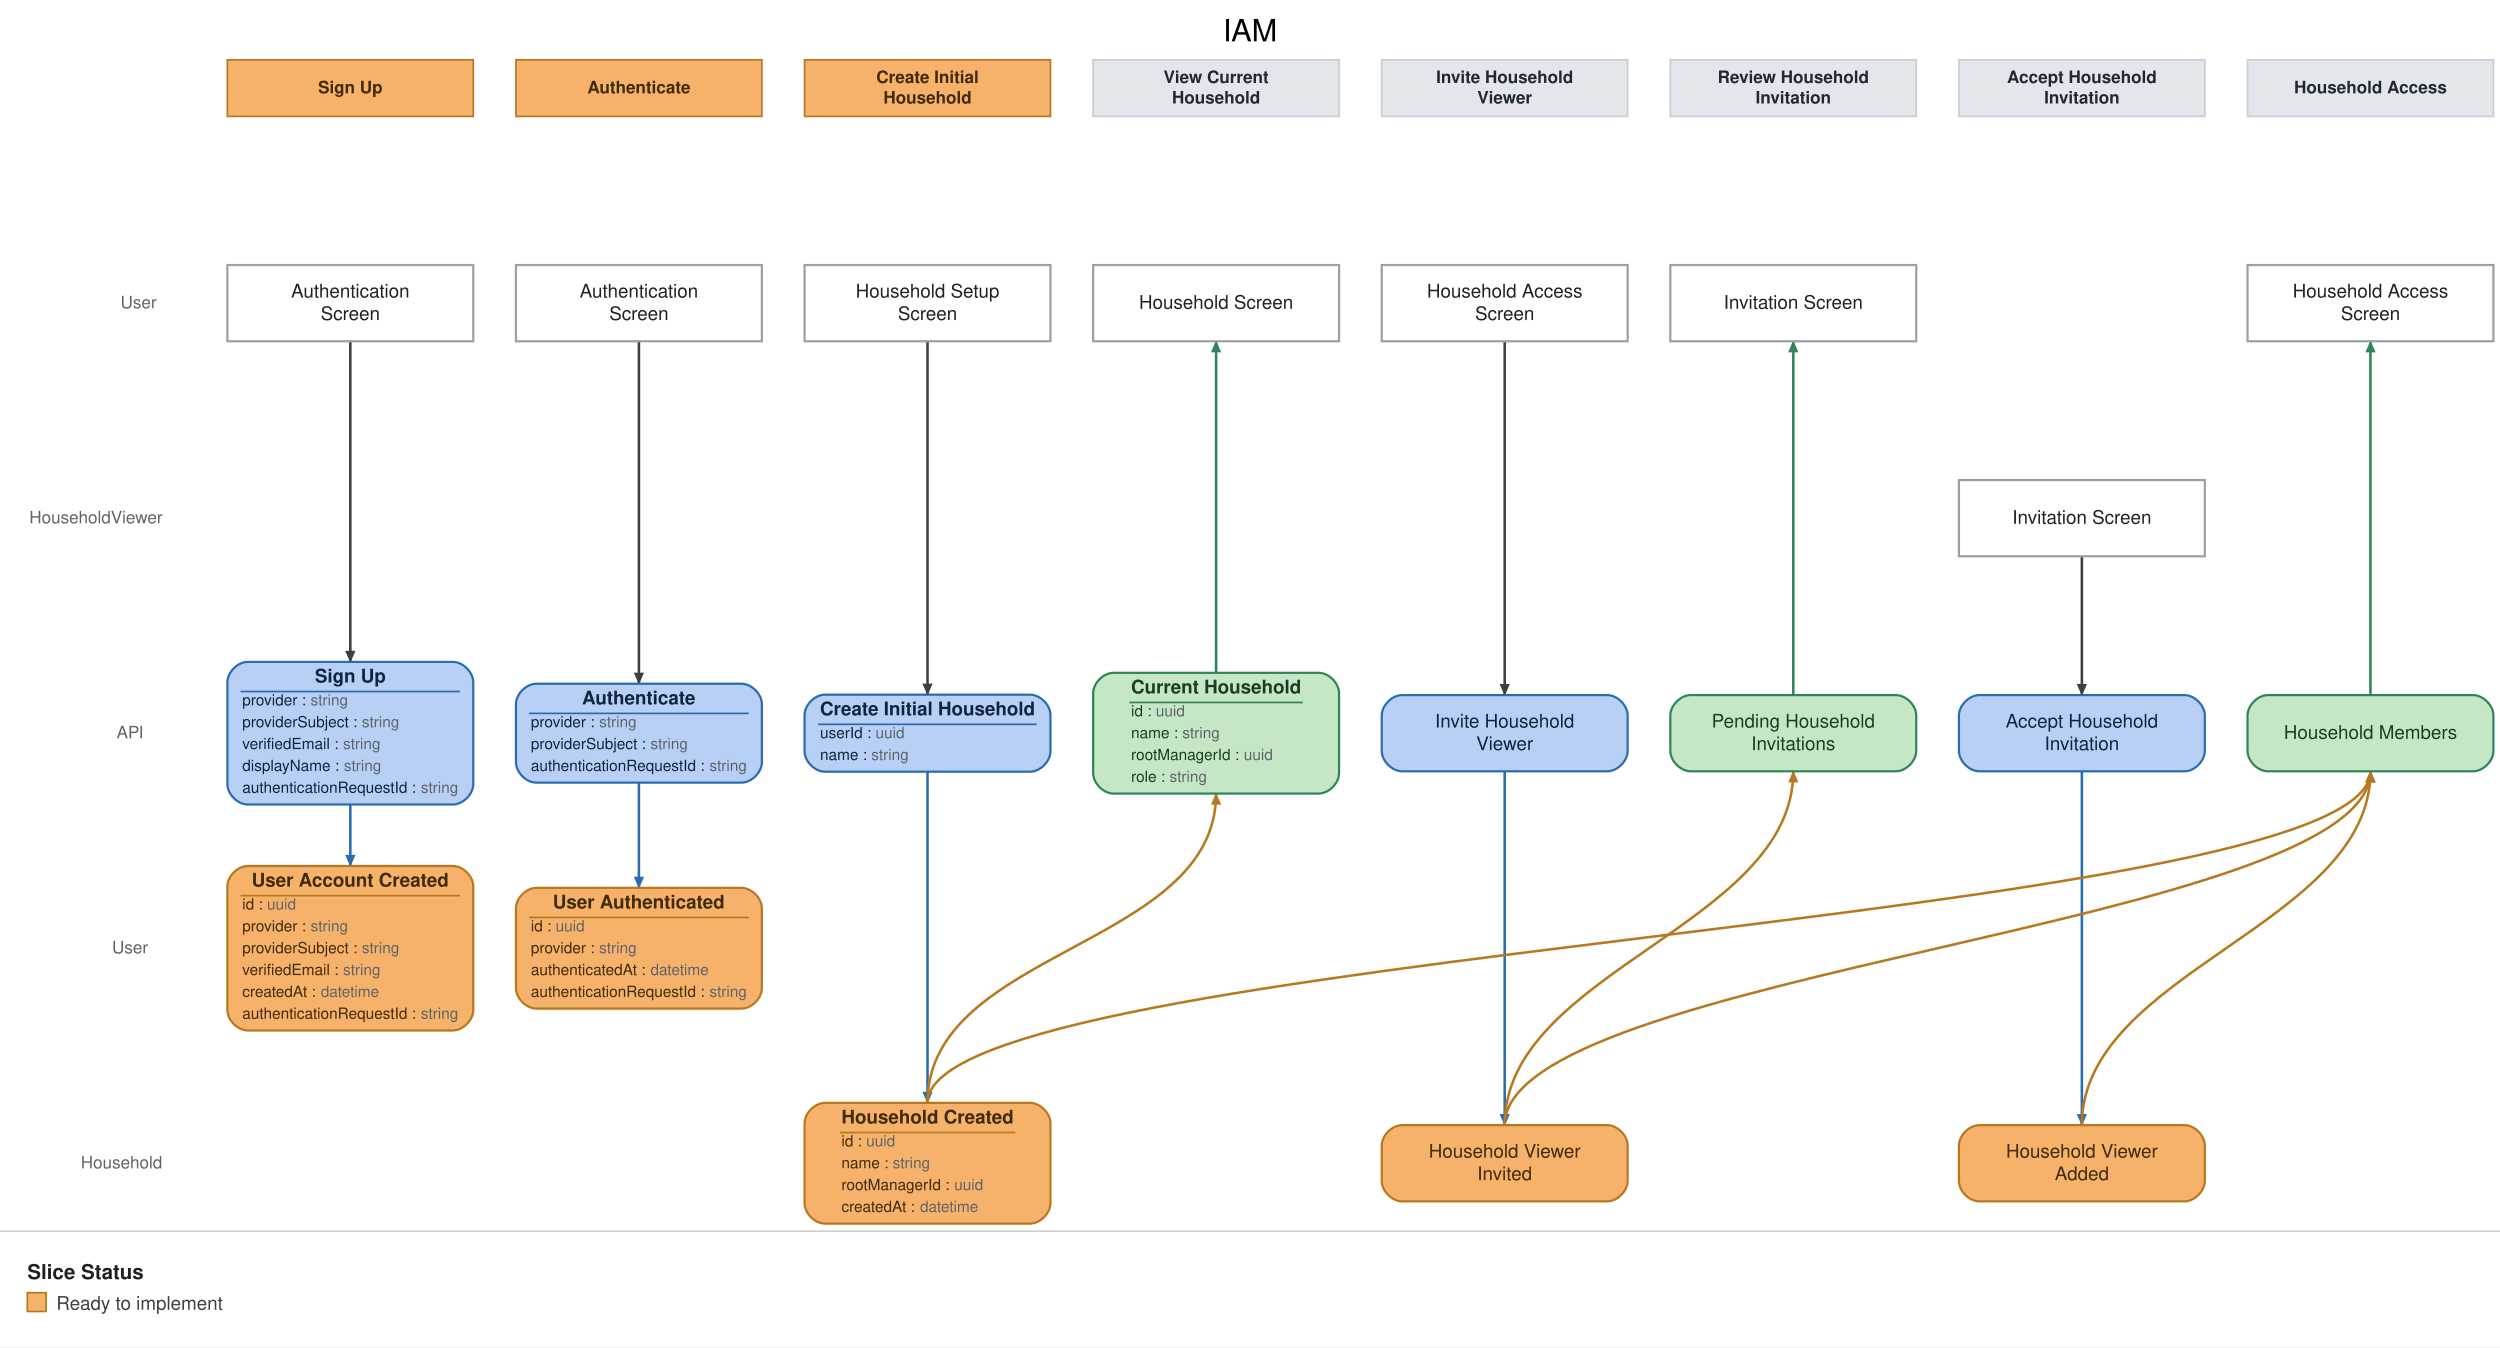
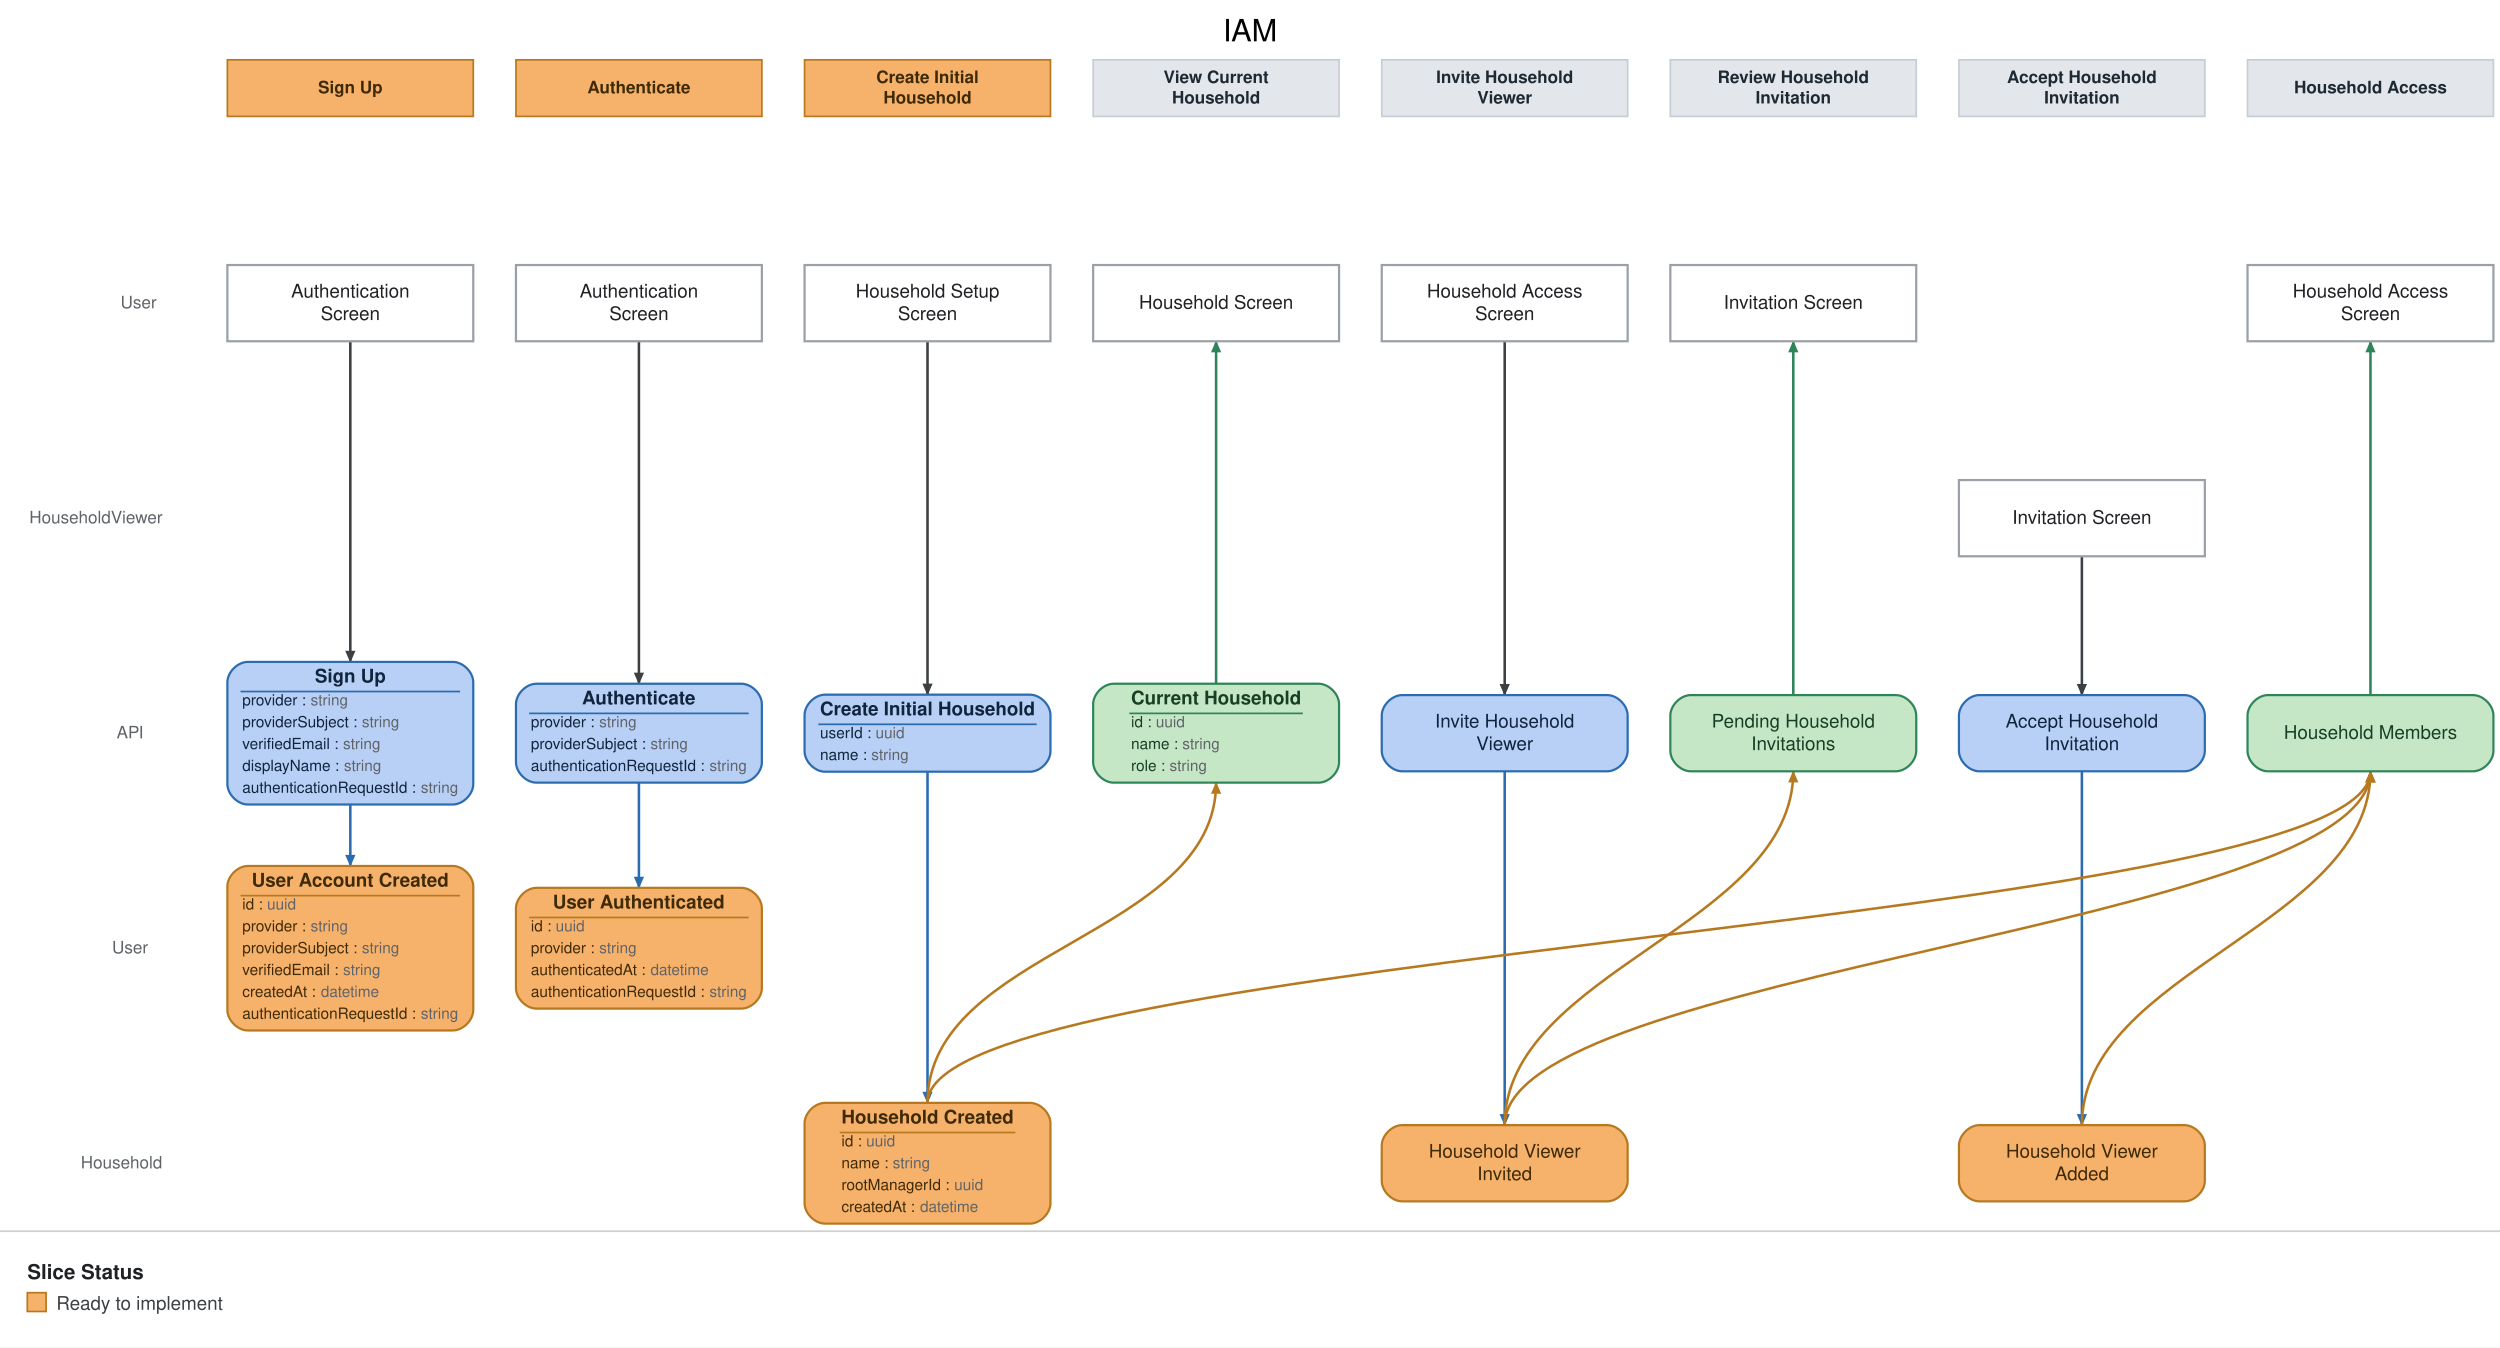
<svg xmlns="http://www.w3.org/2000/svg" width="1464pt" height="789pt" viewBox="0.00 0.00 1464.00 789">
  <defs>
    <marker id="em-arrow-3C4043" markerWidth="9" markerHeight="9" refX="6.5" refY="3" orient="auto" markerUnits="userSpaceOnUse">
      <path d="M0,0 L7,3 L0,6 Z" fill="#3C4043" />
    </marker>
    <marker id="em-arrow-2B6CB0" markerWidth="9" markerHeight="9" refX="6.5" refY="3" orient="auto" markerUnits="userSpaceOnUse">
      <path d="M0,0 L7,3 L0,6 Z" fill="#2B6CB0" />
    </marker>
    <marker id="em-arrow-2F855A" markerWidth="9" markerHeight="9" refX="6.5" refY="3" orient="auto" markerUnits="userSpaceOnUse">
      <path d="M0,0 L7,3 L0,6 Z" fill="#2F855A" />
    </marker>
    <marker id="em-arrow-B7791F" markerWidth="9" markerHeight="9" refX="6.5" refY="3" orient="auto" markerUnits="userSpaceOnUse">
      <path d="M0,0 L7,3 L0,6 Z" fill="#B7791F" />
    </marker>
  </defs>
  <style>.em-slice-dim{opacity:.15;transition:opacity .15s ease}</style>
  <g id="graph0" class="graph" transform="scale(1 1) rotate(0) translate(4 716.56)">
    <polygon fill="white" stroke="none" points="-4,4 -4,-716.56 1460.15,-716.56 1460.15,4 -4,4" />
    <text xml:space="preserve" text-anchor="middle" x="728.07" y="-692.36" font-family="Helvetica,sans-Serif" font-size="18.00">IAM</text>
    <g class="em-edges">
      <path fill="none" stroke="#3C4043" stroke-width="1.5" d="M201.15,-516.72 L201.15,-328.96" marker-end="url(#em-arrow-3C4043)" />
      <path fill="none" stroke="#2B6CB0" stroke-width="1.5" d="M201.15,-245.44 L201.15,-209.44" marker-end="url(#em-arrow-2B6CB0)" />
      <path fill="none" stroke="#3C4043" stroke-width="1.5" d="M370.15,-516.72 L370.15,-316.16" marker-end="url(#em-arrow-3C4043)" />
      <path fill="none" stroke="#2B6CB0" stroke-width="1.5" d="M370.15,-258.24 L370.15,-196.64" marker-end="url(#em-arrow-2B6CB0)" />
      <path fill="none" stroke="#3C4043" stroke-width="1.5" d="M539.15,-516.72 L539.15,-309.76" marker-end="url(#em-arrow-3C4043)" />
      <path fill="none" stroke="#2B6CB0" stroke-width="1.5" d="M539.15,-264.64 L539.15,-70.72" marker-end="url(#em-arrow-2B6CB0)" />
-       <path fill="none" stroke="#2F855A" stroke-width="1.5" d="M708.15,-322.56 L708.15,-516.72" marker-end="url(#em-arrow-2F855A)" />
+       <path fill="none" stroke="#2F855A" stroke-width="1.5" d="M708.15,-316.16 L708.15,-516.72" marker-end="url(#em-arrow-2F855A)" />
      <path fill="none" stroke="#3C4043" stroke-width="1.5" d="M877.15,-516.72 L877.15,-309.52" marker-end="url(#em-arrow-3C4043)" />
      <path fill="none" stroke="#2B6CB0" stroke-width="1.5" d="M877.15,-264.88 L877.15,-57.68" marker-end="url(#em-arrow-2B6CB0)" />
      <path fill="none" stroke="#2F855A" stroke-width="1.5" d="M1046.15,-309.52 L1046.15,-516.72" marker-end="url(#em-arrow-2F855A)" />
      <path fill="none" stroke="#3C4043" stroke-width="1.5" d="M1215.15,-390.8 L1215.15,-309.52" marker-end="url(#em-arrow-3C4043)" />
      <path fill="none" stroke="#2B6CB0" stroke-width="1.5" d="M1215.15,-264.88 L1215.15,-57.68" marker-end="url(#em-arrow-2B6CB0)" />
      <path fill="none" stroke="#2F855A" stroke-width="1.5" d="M1384.15,-309.52 L1384.15,-516.72" marker-end="url(#em-arrow-2F855A)" />
-       <path fill="none" stroke="#B7791F" stroke-width="1.5" d="M539.15,-70.72 C539.15,-160.72 708.15,-161.84 708.15,-251.84" marker-end="url(#em-arrow-B7791F)" />
+       <path fill="none" stroke="#B7791F" stroke-width="1.5" d="M539.15,-70.72 C539.15,-160.72 708.15,-168.24 708.15,-258.24" marker-end="url(#em-arrow-B7791F)" />
      <path fill="none" stroke="#B7791F" stroke-width="1.5" d="M877.15,-57.68 C877.15,-147.68 1046.15,-174.88 1046.15,-264.88" marker-end="url(#em-arrow-B7791F)" />
      <path fill="none" stroke="#B7791F" stroke-width="1.5" d="M539.15,-70.72 C539.15,-160.72 1384.15,-174.88 1384.15,-264.88" marker-end="url(#em-arrow-B7791F)" />
      <path fill="none" stroke="#B7791F" stroke-width="1.5" d="M877.15,-57.68 C877.15,-147.68 1384.15,-174.88 1384.15,-264.88" marker-end="url(#em-arrow-B7791F)" />
      <path fill="none" stroke="#B7791F" stroke-width="1.5" d="M1215.15,-57.68 C1215.15,-147.68 1384.15,-174.88 1384.15,-264.88" marker-end="url(#em-arrow-B7791F)" />
    </g>
    <g id="node1" class="node">
</g>
    <g id="node2" class="node">
      <text xml:space="preserve" text-anchor="middle" x="77.15" y="-536.04" font-family="Helvetica,sans-Serif" font-size="10.00" fill="#5f6368">User</text>
    </g>
    <g id="node7" class="node">
      <polygon fill="#F6B26B" stroke="#B7791F" points="273.15,-681.52 129.15,-681.52 129.15,-648.4 273.15,-648.4 273.15,-681.52" />
      <text xml:space="preserve" text-anchor="middle" x="201.15" y="-661.96" font-family="Helvetica,sans-Serif" font-weight="bold" font-size="10.00" fill="#3F2A06">Sign Up</text>
    </g>
    <g id="node3" class="node">
      <text xml:space="preserve" text-anchor="middle" x="52.15" y="-410.12" font-family="Helvetica,sans-Serif" font-size="10.00" fill="#5f6368">HouseholdViewer</text>
    </g>
    <g data-slice="0" id="node15" class="node">
      <polygon fill="#ffffff" stroke="#9aa0a6" stroke-width="1.3" points="273.15,-561.36 129.15,-561.36 129.15,-516.72 273.15,-516.72 273.15,-561.36" />
      <text xml:space="preserve" text-anchor="middle" x="201.15" y="-542.34" font-family="Helvetica,sans-Serif" font-size="11.00" fill="#202124">Authentication</text>
      <text xml:space="preserve" text-anchor="middle" x="201.15" y="-529.14" font-family="Helvetica,sans-Serif" font-size="11.00" fill="#202124">Screen</text>
    </g>
    <g id="node4" class="node">
      <text xml:space="preserve" text-anchor="middle" x="72.15" y="-284.2" font-family="Helvetica,sans-Serif" font-size="10.00" fill="#5f6368">API</text>
    </g>
    <g id="node5" class="node">
      <text xml:space="preserve" text-anchor="middle" x="72.15" y="-158.28" font-family="Helvetica,sans-Serif" font-size="10.00" fill="#5f6368">User</text>
    </g>
    <g data-slice="0" id="node31" class="node">
      <path fill="#b8d0f5" stroke="#2b6cb0" stroke-width="1.3" d="M261.15,-328.96C261.15,-328.96 141.15,-328.96 141.15,-328.96 135.15,-328.96 129.15,-322.96 129.15,-316.96 129.15,-316.96 129.15,-257.44 129.15,-257.44 129.15,-251.44 135.15,-245.44 141.15,-245.44 141.15,-245.44 261.15,-245.44 261.15,-245.44 267.15,-245.44 273.15,-251.44 273.15,-257.44 273.15,-257.44 273.15,-316.96 273.15,-316.96 273.15,-322.96 267.15,-328.96 261.15,-328.96" />
      <polygon fill="#2b6cb0" stroke="#2b6cb0" points="136.86,-311.6 136.86,-311.6 265.44,-311.6 265.44,-311.6 136.86,-311.6" />
      <text xml:space="preserve" text-anchor="start" x="180.37" y="-316.9" font-family="Helvetica,sans-Serif" font-weight="bold" font-size="11.00" fill="#10243e">Sign Up</text>
      <text xml:space="preserve" text-anchor="start" x="137.86" y="-303.5" font-family="Helvetica,sans-Serif" font-size="9.00" fill="#10243e">provider : </text>
      <text xml:space="preserve" text-anchor="start" x="177.88" y="-303.5" font-family="Helvetica,sans-Serif" font-size="9.00" fill="#5f6368">string</text>
      <text xml:space="preserve" text-anchor="start" x="137.86" y="-290.7" font-family="Helvetica,sans-Serif" font-size="9.00" fill="#10243e">providerSubject : </text>
      <text xml:space="preserve" text-anchor="start" x="207.9" y="-290.7" font-family="Helvetica,sans-Serif" font-size="9.00" fill="#5f6368">string</text>
      <text xml:space="preserve" text-anchor="start" x="137.86" y="-277.9" font-family="Helvetica,sans-Serif" font-size="9.00" fill="#10243e">verifiedEmail : </text>
      <text xml:space="preserve" text-anchor="start" x="196.88" y="-277.9" font-family="Helvetica,sans-Serif" font-size="9.00" fill="#5f6368">string</text>
      <text xml:space="preserve" text-anchor="start" x="137.86" y="-265.1" font-family="Helvetica,sans-Serif" font-size="9.00" fill="#10243e">displayName : </text>
      <text xml:space="preserve" text-anchor="start" x="197.38" y="-265.1" font-family="Helvetica,sans-Serif" font-size="9.00" fill="#5f6368">string</text>
      <text xml:space="preserve" text-anchor="start" x="137.86" y="-252.3" font-family="Helvetica,sans-Serif" font-size="9.00" fill="#10243e">authenticationRequestId : </text>
      <text xml:space="preserve" text-anchor="start" x="242.43" y="-252.3" font-family="Helvetica,sans-Serif" font-size="9.00" fill="#5f6368">string</text>
    </g>
    <g id="node6" class="node">
      <text xml:space="preserve" text-anchor="middle" x="67.15" y="-32.36" font-family="Helvetica,sans-Serif" font-size="10.00" fill="#5f6368">Household</text>
    </g>
    <g data-slice="0" id="node39" class="node">
      <path fill="#f6b26b" stroke="#b7791f" stroke-width="1.3" d="M261.15,-209.44C261.15,-209.44 141.15,-209.44 141.15,-209.44 135.15,-209.44 129.15,-203.44 129.15,-197.44 129.15,-197.44 129.15,-125.12 129.15,-125.12 129.15,-119.12 135.15,-113.12 141.15,-113.12 141.15,-113.12 261.15,-113.12 261.15,-113.12 267.15,-113.12 273.15,-119.12 273.15,-125.12 273.15,-125.12 273.15,-197.44 273.15,-197.44 273.15,-203.44 267.15,-209.44 261.15,-209.44" />
      <polygon fill="#b7791f" stroke="#b7791f" points="136.86,-192.08 136.86,-192.08 265.44,-192.08 265.44,-192.08 136.86,-192.08" />
      <text xml:space="preserve" text-anchor="start" x="143.38" y="-197.38" font-family="Helvetica,sans-Serif" font-weight="bold" font-size="11.00" fill="#3f2a06">User Account Created</text>
      <text xml:space="preserve" text-anchor="start" x="137.86" y="-183.98" font-family="Helvetica,sans-Serif" font-size="9.00" fill="#3f2a06">id : </text>
      <text xml:space="preserve" text-anchor="start" x="152.37" y="-183.98" font-family="Helvetica,sans-Serif" font-size="9.00" fill="#5f6368">uuid</text>
      <text xml:space="preserve" text-anchor="start" x="137.86" y="-171.18" font-family="Helvetica,sans-Serif" font-size="9.00" fill="#3f2a06">provider : </text>
      <text xml:space="preserve" text-anchor="start" x="177.88" y="-171.18" font-family="Helvetica,sans-Serif" font-size="9.00" fill="#5f6368">string</text>
      <text xml:space="preserve" text-anchor="start" x="137.86" y="-158.38" font-family="Helvetica,sans-Serif" font-size="9.00" fill="#3f2a06">providerSubject : </text>
      <text xml:space="preserve" text-anchor="start" x="207.9" y="-158.38" font-family="Helvetica,sans-Serif" font-size="9.00" fill="#5f6368">string</text>
      <text xml:space="preserve" text-anchor="start" x="137.86" y="-145.58" font-family="Helvetica,sans-Serif" font-size="9.00" fill="#3f2a06">verifiedEmail : </text>
      <text xml:space="preserve" text-anchor="start" x="196.88" y="-145.58" font-family="Helvetica,sans-Serif" font-size="9.00" fill="#5f6368">string</text>
      <text xml:space="preserve" text-anchor="start" x="137.86" y="-132.78" font-family="Helvetica,sans-Serif" font-size="9.00" fill="#3f2a06">createdAt : </text>
      <text xml:space="preserve" text-anchor="start" x="183.88" y="-132.78" font-family="Helvetica,sans-Serif" font-size="9.00" fill="#5f6368">datetime</text>
      <text xml:space="preserve" text-anchor="start" x="137.86" y="-119.98" font-family="Helvetica,sans-Serif" font-size="9.00" fill="#3f2a06">authenticationRequestId : </text>
      <text xml:space="preserve" text-anchor="start" x="242.43" y="-119.98" font-family="Helvetica,sans-Serif" font-size="9.00" fill="#5f6368">string</text>
    </g>
    <g id="node8" class="node">
      <polygon fill="#F6B26B" stroke="#B7791F" points="442.15,-681.52 298.15,-681.52 298.15,-648.4 442.15,-648.4 442.15,-681.52" />
      <text xml:space="preserve" text-anchor="middle" x="370.15" y="-661.96" font-family="Helvetica,sans-Serif" font-weight="bold" font-size="10.00" fill="#3F2A06">Authenticate</text>
    </g>
    <g id="node9" class="node">
      <polygon fill="#F6B26B" stroke="#B7791F" points="611.15,-681.52 467.15,-681.52 467.15,-648.4 611.15,-648.4 611.15,-681.52" />
      <text xml:space="preserve" text-anchor="middle" x="539.15" y="-667.96" font-family="Helvetica,sans-Serif" font-weight="bold" font-size="10.00" fill="#3F2A06">Create Initial</text>
      <text xml:space="preserve" text-anchor="middle" x="539.15" y="-655.96" font-family="Helvetica,sans-Serif" font-weight="bold" font-size="10.00" fill="#3F2A06">Household</text>
    </g>
    <g data-slice="1" id="node16" class="node">
      <polygon fill="#ffffff" stroke="#9aa0a6" stroke-width="1.3" points="442.15,-561.36 298.15,-561.36 298.15,-516.72 442.15,-516.72 442.15,-561.36" />
      <text xml:space="preserve" text-anchor="middle" x="370.15" y="-542.34" font-family="Helvetica,sans-Serif" font-size="11.00" fill="#202124">Authentication</text>
      <text xml:space="preserve" text-anchor="middle" x="370.15" y="-529.14" font-family="Helvetica,sans-Serif" font-size="11.00" fill="#202124">Screen</text>
    </g>
    <g id="node10" class="node">
      <polygon fill="#e3e7eb" stroke="#c7cdd4" points="780.15,-681.52 636.15,-681.52 636.15,-648.4 780.15,-648.4 780.15,-681.52" />
      <text xml:space="preserve" text-anchor="middle" x="708.15" y="-667.96" font-family="Helvetica,sans-Serif" font-weight="bold" font-size="10.00" fill="#1f2933">View Current</text>
      <text xml:space="preserve" text-anchor="middle" x="708.15" y="-655.96" font-family="Helvetica,sans-Serif" font-weight="bold" font-size="10.00" fill="#1f2933">Household</text>
    </g>
    <g data-slice="2" id="node17" class="node">
      <polygon fill="#ffffff" stroke="#9aa0a6" stroke-width="1.3" points="611.15,-561.36 467.15,-561.36 467.15,-516.72 611.15,-516.72 611.15,-561.36" />
      <text xml:space="preserve" text-anchor="middle" x="539.15" y="-542.34" font-family="Helvetica,sans-Serif" font-size="11.00" fill="#202124">Household Setup</text>
      <text xml:space="preserve" text-anchor="middle" x="539.15" y="-529.14" font-family="Helvetica,sans-Serif" font-size="11.00" fill="#202124">Screen</text>
    </g>
    <g id="node11" class="node">
      <polygon fill="#e3e7eb" stroke="#c7cdd4" points="949.15,-681.52 805.15,-681.52 805.15,-648.4 949.15,-648.4 949.15,-681.52" />
      <text xml:space="preserve" text-anchor="middle" x="877.15" y="-667.96" font-family="Helvetica,sans-Serif" font-weight="bold" font-size="10.00" fill="#1f2933">Invite Household</text>
      <text xml:space="preserve" text-anchor="middle" x="877.15" y="-655.96" font-family="Helvetica,sans-Serif" font-weight="bold" font-size="10.00" fill="#1f2933">Viewer</text>
    </g>
    <g data-slice="3" id="node18" class="node">
      <polygon fill="#ffffff" stroke="#9aa0a6" stroke-width="1.3" points="780.15,-561.36 636.15,-561.36 636.15,-516.72 780.15,-516.72 780.15,-561.36" />
      <text xml:space="preserve" text-anchor="middle" x="708.15" y="-535.74" font-family="Helvetica,sans-Serif" font-size="11.00" fill="#202124">Household Screen</text>
    </g>
    <g id="node12" class="node">
      <polygon fill="#e3e7eb" stroke="#c7cdd4" points="1118.15,-681.52 974.15,-681.52 974.15,-648.4 1118.15,-648.4 1118.15,-681.52" />
      <text xml:space="preserve" text-anchor="middle" x="1046.15" y="-667.96" font-family="Helvetica,sans-Serif" font-weight="bold" font-size="10.00" fill="#1f2933">Review Household</text>
      <text xml:space="preserve" text-anchor="middle" x="1046.15" y="-655.96" font-family="Helvetica,sans-Serif" font-weight="bold" font-size="10.00" fill="#1f2933">Invitation</text>
    </g>
    <g data-slice="4" id="node19" class="node">
      <polygon fill="#ffffff" stroke="#9aa0a6" stroke-width="1.3" points="949.15,-561.36 805.15,-561.36 805.15,-516.72 949.15,-516.72 949.15,-561.36" />
      <text xml:space="preserve" text-anchor="middle" x="877.15" y="-542.34" font-family="Helvetica,sans-Serif" font-size="11.00" fill="#202124">Household Access</text>
      <text xml:space="preserve" text-anchor="middle" x="877.15" y="-529.14" font-family="Helvetica,sans-Serif" font-size="11.00" fill="#202124">Screen</text>
    </g>
    <g id="node13" class="node">
      <polygon fill="#e3e7eb" stroke="#c7cdd4" points="1287.15,-681.52 1143.15,-681.52 1143.15,-648.4 1287.15,-648.4 1287.15,-681.52" />
      <text xml:space="preserve" text-anchor="middle" x="1215.15" y="-667.96" font-family="Helvetica,sans-Serif" font-weight="bold" font-size="10.00" fill="#1f2933">Accept Household</text>
      <text xml:space="preserve" text-anchor="middle" x="1215.15" y="-655.96" font-family="Helvetica,sans-Serif" font-weight="bold" font-size="10.00" fill="#1f2933">Invitation</text>
    </g>
    <g data-slice="5" id="node20" class="node">
      <polygon fill="#ffffff" stroke="#9aa0a6" stroke-width="1.3" points="1118.15,-561.36 974.15,-561.36 974.15,-516.72 1118.15,-516.72 1118.15,-561.36" />
      <text xml:space="preserve" text-anchor="middle" x="1046.15" y="-535.74" font-family="Helvetica,sans-Serif" font-size="11.00" fill="#202124">Invitation Screen</text>
    </g>
    <g id="node14" class="node">
      <polygon fill="#e3e7eb" stroke="#c7cdd4" points="1456.15,-681.52 1312.15,-681.52 1312.15,-648.4 1456.15,-648.4 1456.15,-681.52" />
      <text xml:space="preserve" text-anchor="middle" x="1384.15" y="-661.96" font-family="Helvetica,sans-Serif" font-weight="bold" font-size="10.00" fill="#1f2933">Household Access</text>
    </g>
    <g data-slice="7" id="node22" class="node">
      <polygon fill="#ffffff" stroke="#9aa0a6" stroke-width="1.3" points="1456.15,-561.36 1312.15,-561.36 1312.15,-516.72 1456.15,-516.72 1456.15,-561.36" />
      <text xml:space="preserve" text-anchor="middle" x="1384.15" y="-542.34" font-family="Helvetica,sans-Serif" font-size="11.00" fill="#202124">Household Access</text>
      <text xml:space="preserve" text-anchor="middle" x="1384.15" y="-529.14" font-family="Helvetica,sans-Serif" font-size="11.00" fill="#202124">Screen</text>
    </g>
    <g data-slice="6" id="node29" class="node">
      <polygon fill="#ffffff" stroke="#9aa0a6" stroke-width="1.3" points="1287.15,-435.44 1143.15,-435.44 1143.15,-390.8 1287.15,-390.8 1287.15,-435.44" />
      <text xml:space="preserve" text-anchor="middle" x="1215.15" y="-409.82" font-family="Helvetica,sans-Serif" font-size="11.00" fill="#202124">Invitation Screen</text>
    </g>
    <g data-slice="1" id="node32" class="node">
      <path fill="#b8d0f5" stroke="#2b6cb0" stroke-width="1.3" d="M430.15,-316.16C430.15,-316.16 310.15,-316.16 310.15,-316.16 304.15,-316.16 298.15,-310.16 298.15,-304.16 298.15,-304.16 298.15,-270.24 298.15,-270.24 298.15,-264.24 304.15,-258.24 310.15,-258.24 310.15,-258.24 430.15,-258.24 430.15,-258.24 436.15,-258.24 442.15,-264.24 442.15,-270.24 442.15,-270.24 442.15,-304.16 442.15,-304.16 442.15,-310.16 436.15,-316.16 430.15,-316.16" />
      <polygon fill="#2b6cb0" stroke="#2b6cb0" points="305.86,-298.8 305.86,-298.8 434.44,-298.8 434.44,-298.8 305.86,-298.8" />
      <text xml:space="preserve" text-anchor="start" x="336.84" y="-304.1" font-family="Helvetica,sans-Serif" font-weight="bold" font-size="11.00" fill="#10243e">Authenticate</text>
      <text xml:space="preserve" text-anchor="start" x="306.86" y="-290.7" font-family="Helvetica,sans-Serif" font-size="9.00" fill="#10243e">provider : </text>
      <text xml:space="preserve" text-anchor="start" x="346.88" y="-290.7" font-family="Helvetica,sans-Serif" font-size="9.00" fill="#5f6368">string</text>
      <text xml:space="preserve" text-anchor="start" x="306.86" y="-277.9" font-family="Helvetica,sans-Serif" font-size="9.00" fill="#10243e">providerSubject : </text>
      <text xml:space="preserve" text-anchor="start" x="376.9" y="-277.9" font-family="Helvetica,sans-Serif" font-size="9.00" fill="#5f6368">string</text>
      <text xml:space="preserve" text-anchor="start" x="306.86" y="-265.1" font-family="Helvetica,sans-Serif" font-size="9.00" fill="#10243e">authenticationRequestId : </text>
      <text xml:space="preserve" text-anchor="start" x="411.43" y="-265.1" font-family="Helvetica,sans-Serif" font-size="9.00" fill="#5f6368">string</text>
    </g>
    <g data-slice="2" id="node33" class="node">
      <path fill="#b8d0f5" stroke="#2b6cb0" stroke-width="1.3" d="M599.15,-309.76C599.15,-309.76 479.15,-309.76 479.15,-309.76 473.15,-309.76 467.15,-303.76 467.15,-297.76 467.15,-297.76 467.15,-276.64 467.15,-276.64 467.15,-270.64 473.15,-264.64 479.15,-264.64 479.15,-264.64 599.15,-264.64 599.15,-264.64 605.15,-264.64 611.15,-270.64 611.15,-276.64 611.15,-276.64 611.15,-297.76 611.15,-297.76 611.15,-303.76 605.15,-309.76 599.15,-309.76" />
      <polygon fill="#2b6cb0" stroke="#2b6cb0" points="475.19,-292.4 475.19,-292.4 603.1,-292.4 603.1,-292.4 475.19,-292.4" />
      <text xml:space="preserve" text-anchor="start" x="476.19" y="-297.7" font-family="Helvetica,sans-Serif" font-weight="bold" font-size="11.00" fill="#10243e">Create Initial Household</text>
      <text xml:space="preserve" text-anchor="start" x="476.19" y="-284.3" font-family="Helvetica,sans-Serif" font-size="9.00" fill="#10243e">userId : </text>
      <text xml:space="preserve" text-anchor="start" x="508.71" y="-284.3" font-family="Helvetica,sans-Serif" font-size="9.00" fill="#5f6368">uuid</text>
      <text xml:space="preserve" text-anchor="start" x="476.19" y="-271.5" font-family="Helvetica,sans-Serif" font-size="9.00" fill="#10243e">name : </text>
      <text xml:space="preserve" text-anchor="start" x="506.21" y="-271.5" font-family="Helvetica,sans-Serif" font-size="9.00" fill="#5f6368">string</text>
    </g>
    <g data-slice="3" id="node34" class="node">
-       <path fill="#c6e7c6" stroke="#2f855a" stroke-width="1.3" d="M768.15,-322.56C768.15,-322.56 648.15,-322.56 648.15,-322.56 642.15,-322.56 636.15,-316.56 636.15,-310.56 636.15,-310.56 636.15,-263.84 636.15,-263.84 636.15,-257.84 642.15,-251.84 648.15,-251.84 648.15,-251.84 768.15,-251.84 768.15,-251.84 774.15,-251.84 780.15,-257.84 780.15,-263.84 780.15,-263.84 780.15,-310.56 780.15,-310.56 780.15,-316.56 774.15,-322.56 768.15,-322.56" />
-       <polygon fill="#2f855a" stroke="#2f855a" points="657.34,-305.2 657.34,-305.2 758.96,-305.2 758.96,-305.2 657.34,-305.2" />
-       <text xml:space="preserve" text-anchor="start" x="658.34" y="-310.5" font-family="Helvetica,sans-Serif" font-weight="bold" font-size="11.00" fill="#173f25">Current Household</text>
-       <text xml:space="preserve" text-anchor="start" x="658.34" y="-297.1" font-family="Helvetica,sans-Serif" font-size="9.00" fill="#173f25">id : </text>
-       <text xml:space="preserve" text-anchor="start" x="672.85" y="-297.1" font-family="Helvetica,sans-Serif" font-size="9.00" fill="#5f6368">uuid</text>
-       <text xml:space="preserve" text-anchor="start" x="658.34" y="-284.3" font-family="Helvetica,sans-Serif" font-size="9.00" fill="#173f25">name : </text>
-       <text xml:space="preserve" text-anchor="start" x="688.36" y="-284.3" font-family="Helvetica,sans-Serif" font-size="9.00" fill="#5f6368">string</text>
-       <text xml:space="preserve" text-anchor="start" x="658.34" y="-271.5" font-family="Helvetica,sans-Serif" font-size="9.00" fill="#173f25">rootManagerId : </text>
-       <text xml:space="preserve" text-anchor="start" x="724.38" y="-271.5" font-family="Helvetica,sans-Serif" font-size="9.00" fill="#5f6368">uuid</text>
-       <text xml:space="preserve" text-anchor="start" x="658.34" y="-258.7" font-family="Helvetica,sans-Serif" font-size="9.00" fill="#173f25">role : </text>
-       <text xml:space="preserve" text-anchor="start" x="680.85" y="-258.7" font-family="Helvetica,sans-Serif" font-size="9.00" fill="#5f6368">string</text>
+       <path fill="#c6e7c6" stroke="#2f855a" stroke-width="1.3" d="M768.15,-316.16C768.15,-316.16 648.15,-316.16 648.15,-316.16 642.15,-316.16 636.15,-310.16 636.15,-304.16 636.15,-304.16 636.15,-270.24 636.15,-270.24 636.15,-264.24 642.15,-258.24 648.15,-258.24 648.15,-258.24 768.15,-258.24 768.15,-258.24 774.15,-258.24 780.15,-264.24 780.15,-270.24 780.15,-270.24 780.15,-304.16 780.15,-304.16 780.15,-310.16 774.15,-316.16 768.15,-316.16" />
+       <polygon fill="#2f855a" stroke="#2f855a" points="657.34,-298.8 657.34,-298.8 758.96,-298.8 758.96,-298.8 657.34,-298.8" />
+       <text xml:space="preserve" text-anchor="start" x="658.34" y="-304.1" font-family="Helvetica,sans-Serif" font-weight="bold" font-size="11.00" fill="#173f25">Current Household</text>
+       <text xml:space="preserve" text-anchor="start" x="658.34" y="-290.7" font-family="Helvetica,sans-Serif" font-size="9.00" fill="#173f25">id : </text>
+       <text xml:space="preserve" text-anchor="start" x="672.85" y="-290.7" font-family="Helvetica,sans-Serif" font-size="9.00" fill="#5f6368">uuid</text>
+       <text xml:space="preserve" text-anchor="start" x="658.34" y="-277.9" font-family="Helvetica,sans-Serif" font-size="9.00" fill="#173f25">name : </text>
+       <text xml:space="preserve" text-anchor="start" x="688.36" y="-277.9" font-family="Helvetica,sans-Serif" font-size="9.00" fill="#5f6368">string</text>
+       <text xml:space="preserve" text-anchor="start" x="658.34" y="-265.1" font-family="Helvetica,sans-Serif" font-size="9.00" fill="#173f25">role : </text>
+       <text xml:space="preserve" text-anchor="start" x="680.85" y="-265.1" font-family="Helvetica,sans-Serif" font-size="9.00" fill="#5f6368">string</text>
    </g>
    <g data-slice="4" id="node35" class="node">
      <path fill="#b8d0f5" stroke="#2b6cb0" stroke-width="1.3" d="M937.15,-309.52C937.15,-309.52 817.15,-309.52 817.15,-309.52 811.15,-309.52 805.15,-303.52 805.15,-297.52 805.15,-297.52 805.15,-276.88 805.15,-276.88 805.15,-270.88 811.15,-264.88 817.15,-264.88 817.15,-264.88 937.15,-264.88 937.15,-264.88 943.15,-264.88 949.15,-270.88 949.15,-276.88 949.15,-276.88 949.15,-297.52 949.15,-297.52 949.15,-303.52 943.15,-309.52 937.15,-309.52" />
      <text xml:space="preserve" text-anchor="middle" x="877.15" y="-290.5" font-family="Helvetica,sans-Serif" font-size="11.00" fill="#10243e">Invite Household</text>
      <text xml:space="preserve" text-anchor="middle" x="877.15" y="-277.3" font-family="Helvetica,sans-Serif" font-size="11.00" fill="#10243e">Viewer</text>
    </g>
    <g data-slice="5" id="node36" class="node">
      <path fill="#c6e7c6" stroke="#2f855a" stroke-width="1.3" d="M1106.15,-309.52C1106.15,-309.52 986.15,-309.52 986.15,-309.52 980.15,-309.52 974.15,-303.52 974.15,-297.52 974.15,-297.52 974.15,-276.88 974.15,-276.88 974.15,-270.88 980.15,-264.88 986.15,-264.88 986.15,-264.88 1106.15,-264.88 1106.15,-264.88 1112.15,-264.88 1118.15,-270.88 1118.15,-276.88 1118.15,-276.88 1118.15,-297.52 1118.15,-297.52 1118.15,-303.52 1112.15,-309.52 1106.15,-309.52" />
      <text xml:space="preserve" text-anchor="middle" x="1046.15" y="-290.5" font-family="Helvetica,sans-Serif" font-size="11.00" fill="#173f25">Pending Household</text>
      <text xml:space="preserve" text-anchor="middle" x="1046.15" y="-277.3" font-family="Helvetica,sans-Serif" font-size="11.00" fill="#173f25">Invitations</text>
    </g>
    <g data-slice="6" id="node37" class="node">
      <path fill="#b8d0f5" stroke="#2b6cb0" stroke-width="1.3" d="M1275.15,-309.52C1275.15,-309.52 1155.15,-309.52 1155.15,-309.52 1149.15,-309.52 1143.15,-303.52 1143.15,-297.52 1143.15,-297.52 1143.15,-276.88 1143.15,-276.88 1143.15,-270.88 1149.15,-264.88 1155.15,-264.88 1155.15,-264.88 1275.15,-264.88 1275.15,-264.88 1281.15,-264.88 1287.15,-270.88 1287.15,-276.88 1287.15,-276.88 1287.15,-297.52 1287.15,-297.52 1287.15,-303.52 1281.15,-309.52 1275.15,-309.52" />
      <text xml:space="preserve" text-anchor="middle" x="1215.15" y="-290.5" font-family="Helvetica,sans-Serif" font-size="11.00" fill="#10243e">Accept Household</text>
      <text xml:space="preserve" text-anchor="middle" x="1215.15" y="-277.3" font-family="Helvetica,sans-Serif" font-size="11.00" fill="#10243e">Invitation</text>
    </g>
    <g data-slice="7" id="node38" class="node">
      <path fill="#c6e7c6" stroke="#2f855a" stroke-width="1.3" d="M1444.15,-309.52C1444.15,-309.52 1324.15,-309.52 1324.15,-309.52 1318.15,-309.52 1312.15,-303.52 1312.15,-297.52 1312.15,-297.52 1312.15,-276.88 1312.15,-276.88 1312.15,-270.88 1318.15,-264.88 1324.15,-264.88 1324.15,-264.88 1444.15,-264.88 1444.15,-264.88 1450.15,-264.88 1456.15,-270.88 1456.15,-276.88 1456.15,-276.88 1456.15,-297.52 1456.15,-297.52 1456.15,-303.52 1450.15,-309.52 1444.15,-309.52" />
      <text xml:space="preserve" text-anchor="middle" x="1384.15" y="-283.9" font-family="Helvetica,sans-Serif" font-size="11.00" fill="#173f25">Household Members</text>
    </g>
    <g data-slice="1" id="node40" class="node">
      <path fill="#f6b26b" stroke="#b7791f" stroke-width="1.3" d="M430.15,-196.64C430.15,-196.64 310.15,-196.64 310.15,-196.64 304.15,-196.64 298.15,-190.64 298.15,-184.64 298.15,-184.64 298.15,-137.92 298.15,-137.92 298.15,-131.92 304.15,-125.92 310.15,-125.92 310.15,-125.92 430.15,-125.92 430.15,-125.92 436.15,-125.92 442.15,-131.92 442.15,-137.92 442.15,-137.92 442.15,-184.64 442.15,-184.64 442.15,-190.64 436.15,-196.64 430.15,-196.64" />
      <polygon fill="#b7791f" stroke="#b7791f" points="305.86,-179.28 305.86,-179.28 434.44,-179.28 434.44,-179.28 305.86,-179.28" />
      <text xml:space="preserve" text-anchor="start" x="319.72" y="-184.58" font-family="Helvetica,sans-Serif" font-weight="bold" font-size="11.00" fill="#3f2a06">User Authenticated</text>
      <text xml:space="preserve" text-anchor="start" x="306.86" y="-171.18" font-family="Helvetica,sans-Serif" font-size="9.00" fill="#3f2a06">id : </text>
      <text xml:space="preserve" text-anchor="start" x="321.37" y="-171.18" font-family="Helvetica,sans-Serif" font-size="9.00" fill="#5f6368">uuid</text>
      <text xml:space="preserve" text-anchor="start" x="306.86" y="-158.38" font-family="Helvetica,sans-Serif" font-size="9.00" fill="#3f2a06">provider : </text>
      <text xml:space="preserve" text-anchor="start" x="346.88" y="-158.38" font-family="Helvetica,sans-Serif" font-size="9.00" fill="#5f6368">string</text>
      <text xml:space="preserve" text-anchor="start" x="306.86" y="-145.58" font-family="Helvetica,sans-Serif" font-size="9.00" fill="#3f2a06">authenticatedAt : </text>
      <text xml:space="preserve" text-anchor="start" x="376.91" y="-145.58" font-family="Helvetica,sans-Serif" font-size="9.00" fill="#5f6368">datetime</text>
      <text xml:space="preserve" text-anchor="start" x="306.86" y="-132.78" font-family="Helvetica,sans-Serif" font-size="9.00" fill="#3f2a06">authenticationRequestId : </text>
      <text xml:space="preserve" text-anchor="start" x="411.43" y="-132.78" font-family="Helvetica,sans-Serif" font-size="9.00" fill="#5f6368">string</text>
    </g>
    <g data-slice="2" id="node49" class="node">
      <path fill="#f6b26b" stroke="#b7791f" stroke-width="1.3" d="M599.15,-70.72C599.15,-70.72 479.15,-70.72 479.15,-70.72 473.15,-70.72 467.15,-64.72 467.15,-58.72 467.15,-58.72 467.15,-12 467.15,-12 467.15,-6 473.15,0 479.15,0 479.15,0 599.15,0 599.15,0 605.15,0 611.15,-6 611.15,-12 611.15,-12 611.15,-58.72 611.15,-58.72 611.15,-64.72 605.15,-70.72 599.15,-70.72" />
      <polygon fill="#b7791f" stroke="#b7791f" points="487.73,-53.36 487.73,-53.36 590.57,-53.36 590.57,-53.36 487.73,-53.36" />
      <text xml:space="preserve" text-anchor="start" x="488.73" y="-58.66" font-family="Helvetica,sans-Serif" font-weight="bold" font-size="11.00" fill="#3f2a06">Household Created</text>
      <text xml:space="preserve" text-anchor="start" x="488.73" y="-45.26" font-family="Helvetica,sans-Serif" font-size="9.00" fill="#3f2a06">id : </text>
      <text xml:space="preserve" text-anchor="start" x="503.23" y="-45.26" font-family="Helvetica,sans-Serif" font-size="9.00" fill="#5f6368">uuid</text>
      <text xml:space="preserve" text-anchor="start" x="488.73" y="-32.46" font-family="Helvetica,sans-Serif" font-size="9.00" fill="#3f2a06">name : </text>
      <text xml:space="preserve" text-anchor="start" x="518.74" y="-32.46" font-family="Helvetica,sans-Serif" font-size="9.00" fill="#5f6368">string</text>
      <text xml:space="preserve" text-anchor="start" x="488.73" y="-19.66" font-family="Helvetica,sans-Serif" font-size="9.00" fill="#3f2a06">rootManagerId : </text>
      <text xml:space="preserve" text-anchor="start" x="554.76" y="-19.66" font-family="Helvetica,sans-Serif" font-size="9.00" fill="#5f6368">uuid</text>
      <text xml:space="preserve" text-anchor="start" x="488.73" y="-6.86" font-family="Helvetica,sans-Serif" font-size="9.00" fill="#3f2a06">createdAt : </text>
      <text xml:space="preserve" text-anchor="start" x="534.75" y="-6.86" font-family="Helvetica,sans-Serif" font-size="9.00" fill="#5f6368">datetime</text>
    </g>
    <g data-slice="4" id="node51" class="node">
      <path fill="#f6b26b" stroke="#b7791f" stroke-width="1.3" d="M937.15,-57.68C937.15,-57.68 817.15,-57.68 817.15,-57.68 811.15,-57.68 805.15,-51.68 805.15,-45.68 805.15,-45.68 805.15,-25.04 805.15,-25.04 805.15,-19.04 811.15,-13.04 817.15,-13.04 817.15,-13.04 937.15,-13.04 937.15,-13.04 943.15,-13.04 949.15,-19.04 949.15,-25.04 949.15,-25.04 949.15,-45.68 949.15,-45.68 949.15,-51.68 943.15,-57.68 937.15,-57.68" />
      <text xml:space="preserve" text-anchor="middle" x="877.15" y="-38.66" font-family="Helvetica,sans-Serif" font-size="11.00" fill="#3f2a06">Household Viewer</text>
      <text xml:space="preserve" text-anchor="middle" x="877.15" y="-25.46" font-family="Helvetica,sans-Serif" font-size="11.00" fill="#3f2a06">Invited</text>
    </g>
    <g data-slice="6" id="node53" class="node">
      <path fill="#f6b26b" stroke="#b7791f" stroke-width="1.3" d="M1275.15,-57.68C1275.15,-57.68 1155.15,-57.68 1155.15,-57.68 1149.15,-57.68 1143.15,-51.68 1143.15,-45.68 1143.15,-45.68 1143.15,-25.04 1143.15,-25.04 1143.15,-19.04 1149.15,-13.04 1155.15,-13.04 1155.15,-13.04 1275.15,-13.04 1275.15,-13.04 1281.15,-13.04 1287.15,-19.04 1287.15,-25.04 1287.15,-25.04 1287.15,-45.68 1287.15,-45.68 1287.15,-51.68 1281.15,-57.68 1275.15,-57.68" />
      <text xml:space="preserve" text-anchor="middle" x="1215.15" y="-38.66" font-family="Helvetica,sans-Serif" font-size="11.00" fill="#3f2a06">Household Viewer</text>
      <text xml:space="preserve" text-anchor="middle" x="1215.15" y="-25.46" font-family="Helvetica,sans-Serif" font-size="11.00" fill="#3f2a06">Added</text>
    </g>
    <g class="em-notes" />
    <g class="em-issues" />
    <g class="em-divergences" />
    <g class="em-loops-to" />
  </g>
  <g class="em-status-legend">
    <rect x="0" y="721" width="1464" height="68" fill="#FFFFFF" />
    <line x1="0" y1="721" x2="1464" y2="721" stroke="#D0D0D0" stroke-width="1" />
    <text x="16" y="749" font-family="Helvetica" font-weight="bold" font-size="12" fill="#202124">Slice Status</text>
    <rect x="16" y="757" width="11" height="11" fill="#F6B26B" stroke="#B7791F" />
    <text x="33" y="767" font-family="Helvetica" font-size="11" fill="#3C4043">Ready to implement</text>
  </g>
</svg>
